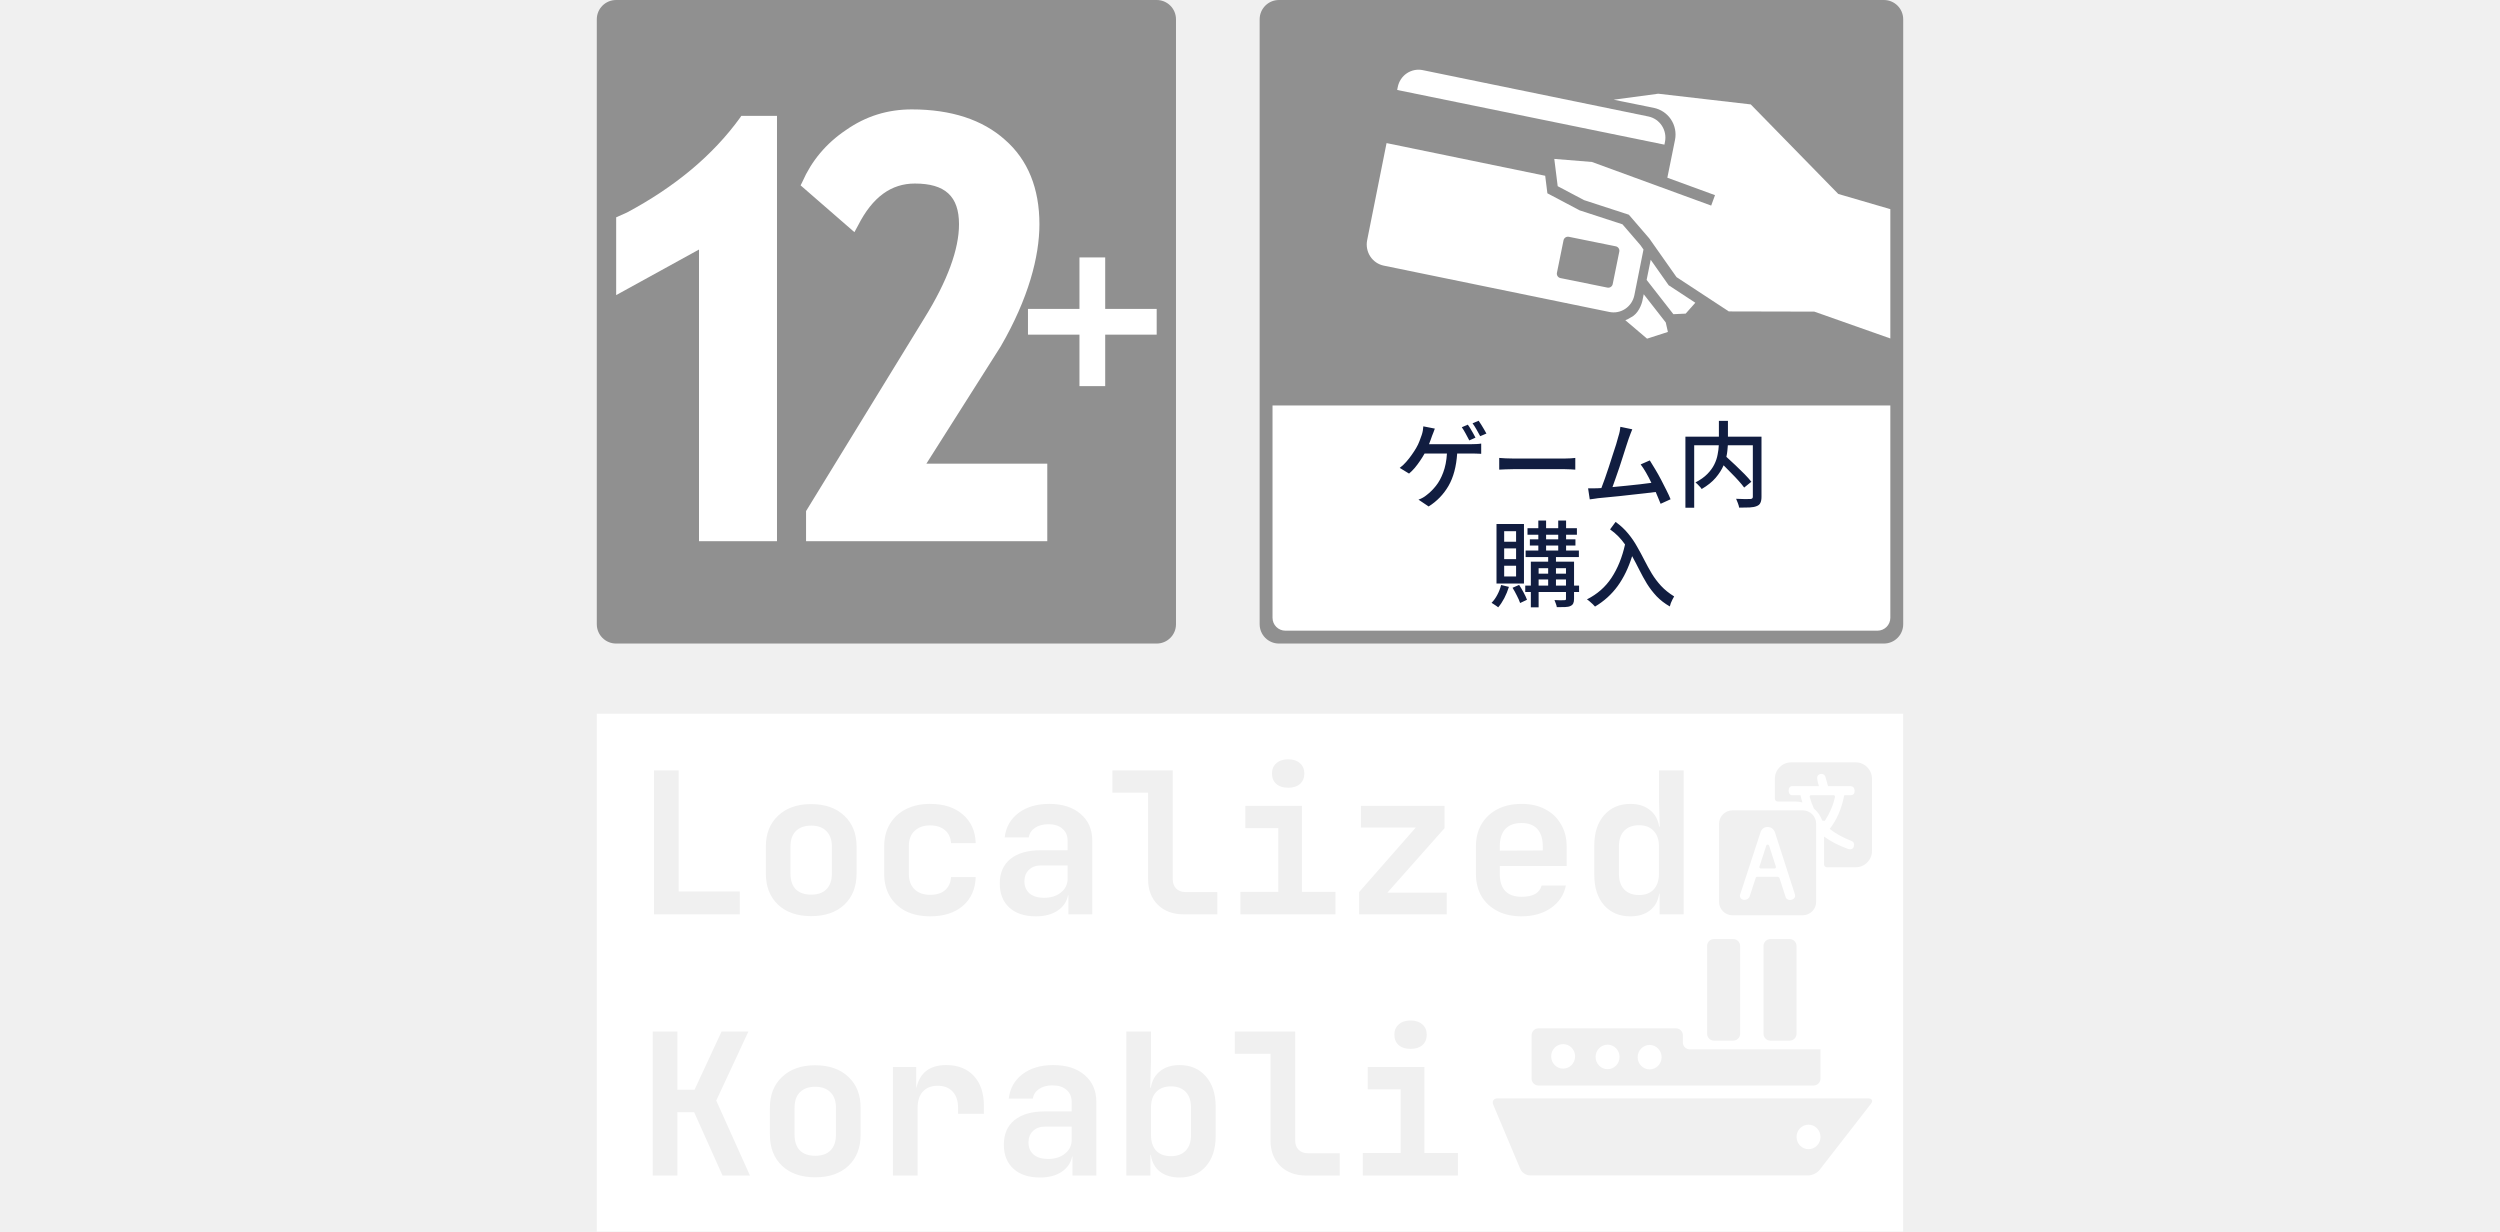
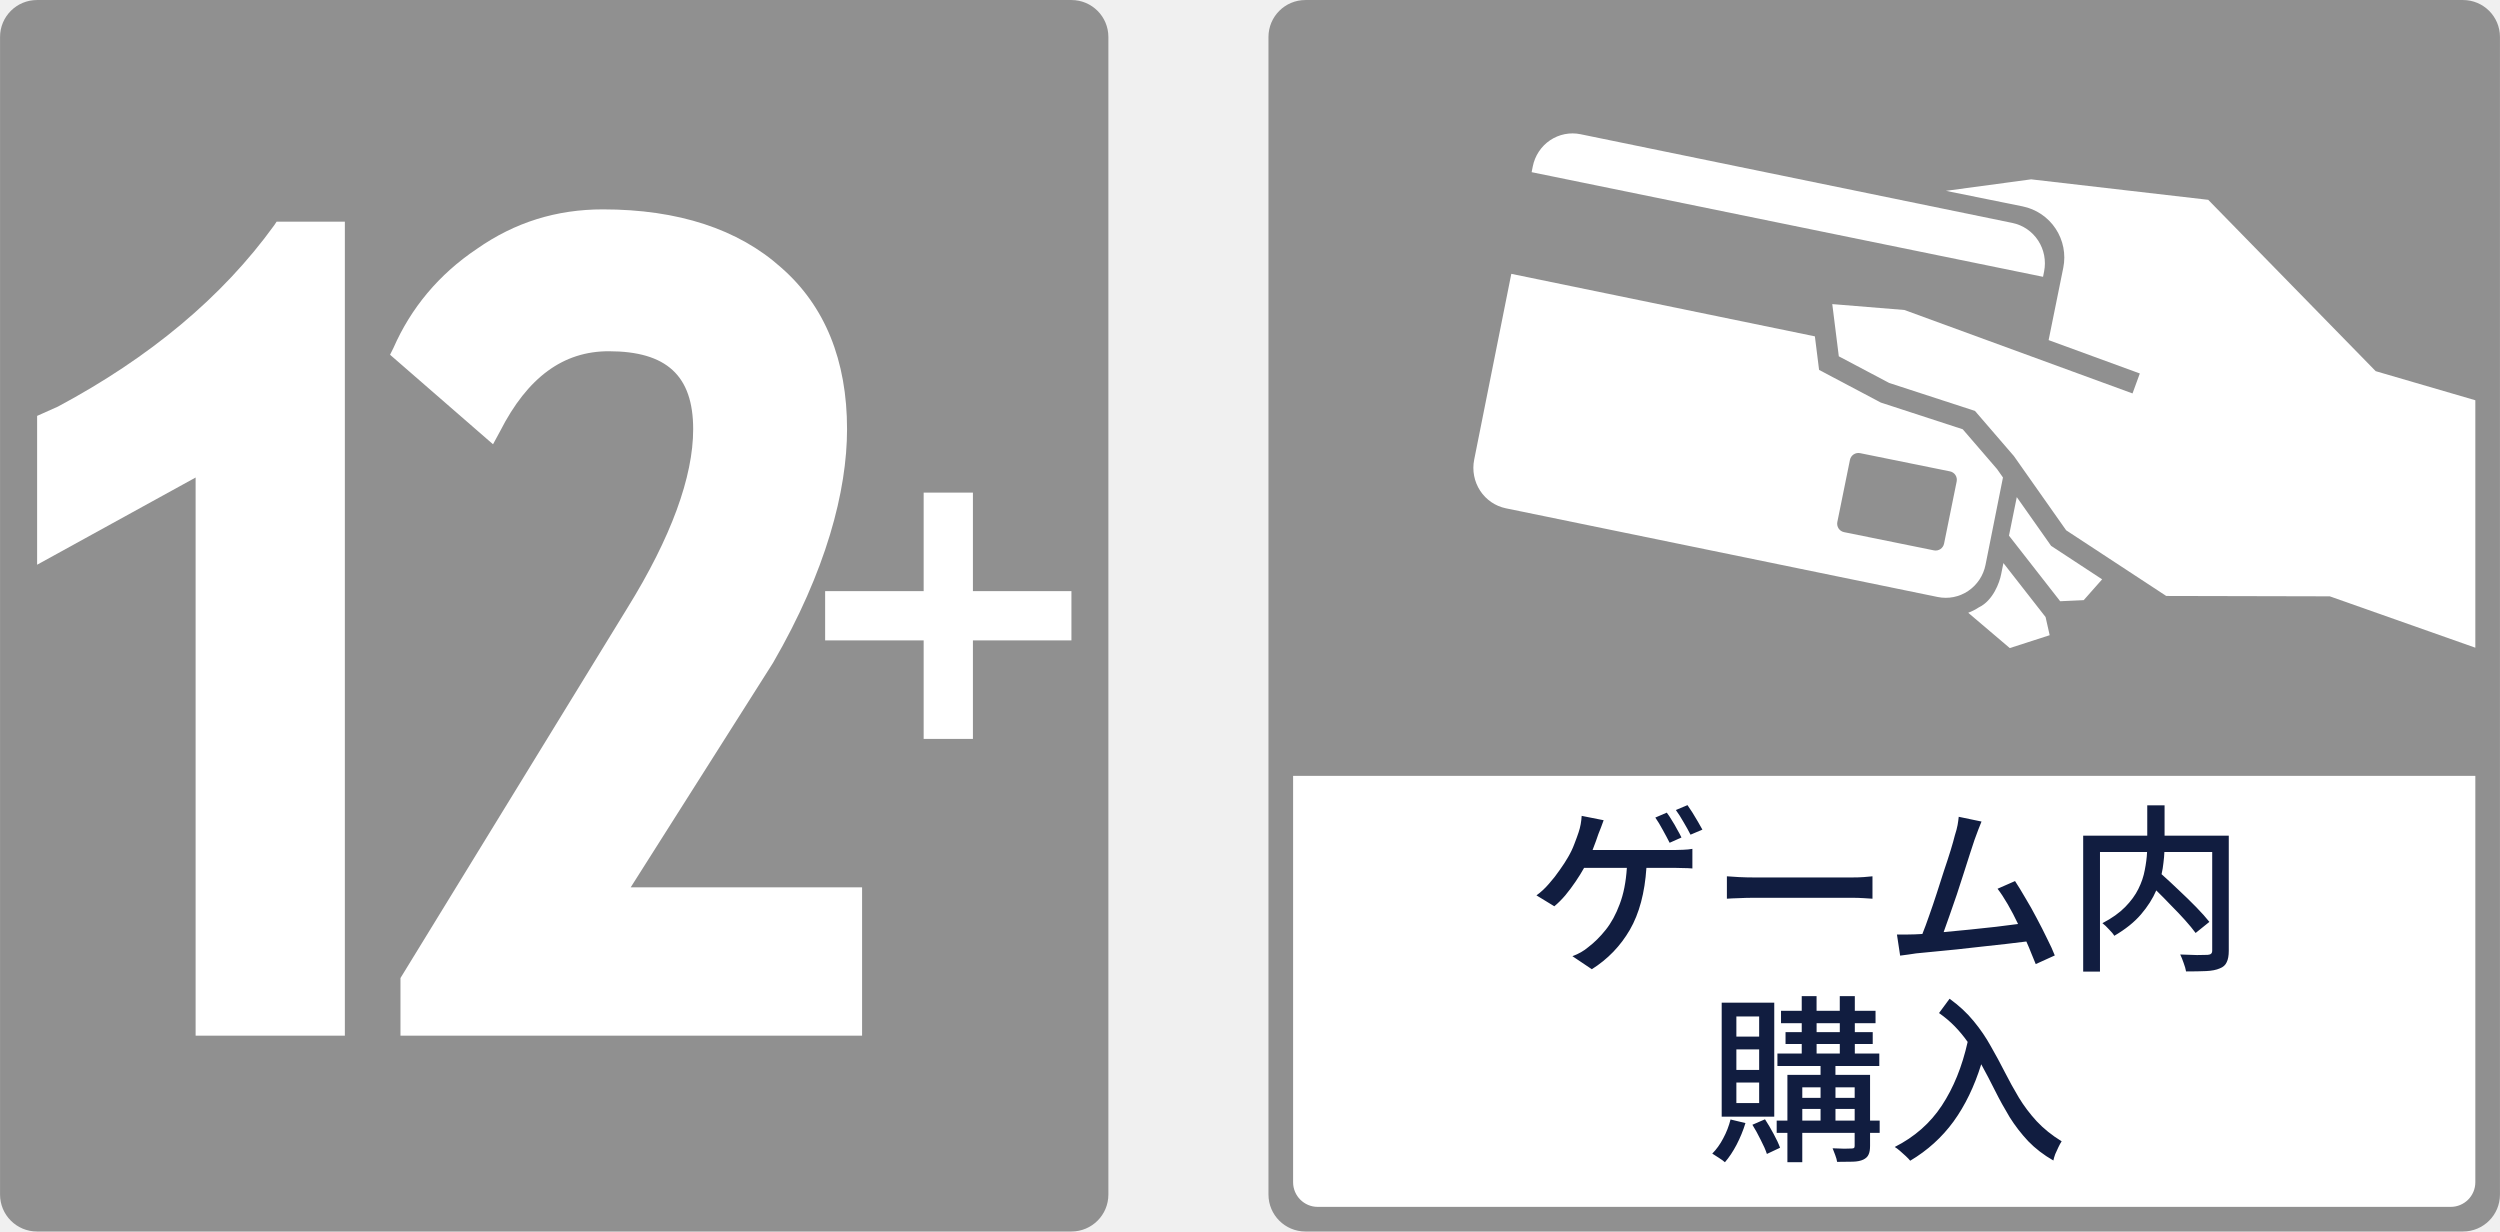
<svg xmlns="http://www.w3.org/2000/svg" width="203" height="100" viewBox="0 0 203 100" fill="none" version="1.1" id="svg40">
  <defs id="defs38">
    <clipPath id="clip0_710_1225">
      <rect width="90" height="100" fill="white" id="rect32" />
    </clipPath>
    <clipPath id="clip1_710_1225">
      <rect width="100" height="100" fill="white" transform="translate(103)" id="rect35" />
    </clipPath>
  </defs>
-   <g id="g684" transform="translate(48.45981)">
-     <g clip-path="url(#clip0_710_1225)" id="g10" transform="scale(0.5225635)">
+   <g id="g684" transform="translate(0.7448017,0.001759)">
+     <g clip-path="url(#clip0_710_1225)" id="g10" transform="matrix(0.9999648,0,0,0.9999648,-0.7412309,0)">
      <rect width="90" height="100" rx="3" fill="#000000" fill-opacity="0.4" id="rect2" x="0" y="0" />
      <path d="m 63.424,21.721 c 3.57,3.116 5.355,7.554 5.355,13.126 0,5.005 -1.691,11.52 -6.013,18.98 L 51.211,72.052 H 70 V 84.1 H 32.516 V 79.417 L 50.929,49.389 c 3.57,-5.76 5.355,-10.67 5.355,-14.542 0,-4.344 -2.161,-6.327 -6.858,-6.327 -3.664,0 -6.576,2.077 -8.831,6.516 l -0.564,1.039 -8.361,-7.271 0.282,-0.567 C 33.361,25.026 35.616,22.288 38.716,20.211 41.816,18.039 45.198,17 48.956,17 c 6.106,0 10.992,1.605 14.468,4.721 z" fill="#ffffff" id="path4" />
      <path d="M 4.702,33.014 C 12.123,29.048 18.042,24.138 22.269,18.283 L 22.457,18 h 5.543 V 84.1 H 15.881 V 38.774 L 3.01,45.856 V 33.77 Z" fill="#ffffff" id="path6" />
      <path d="m 79,40 h -4 v 8 h -8 v 4 h 8 v 8 h 4 v -8 h 8 v -4 h -8 z" fill="#ffffff" id="path8" />
    </g>
-     <g clip-path="url(#clip1_710_1225)" id="g30" transform="scale(0.5225635)">
+     <g clip-path="url(#clip1_710_1225)" id="g30" transform="matrix(0.9999648,0,0,0.9999648,-0.7412309,0)">
      <rect x="103" width="100" height="100" rx="3" fill="#000000" fill-opacity="0.4" id="rect12" y="0" />
      <path fill-rule="evenodd" clip-rule="evenodd" d="m 105,63 h 96 v 33 c 0,1.105 -0.895,2 -2,2 h -92 c -1.105,0 -2,-0.895 -2,-2 z" fill="#ffffff" id="path14" />
      <path d="m 124.369,13.979 0.092,-0.462 c 0.085,-0.431 0.253,-0.841 0.494,-1.206 0.241,-0.365 0.551,-0.678 0.912,-0.922 0.361,-0.243 0.765,-0.412 1.19,-0.496 0.425,-0.084 0.862,-0.083 1.287,0.005 l 35.066,7.204 c 0.856,0.176 1.607,0.69 2.09,1.429 0.483,0.739 0.656,1.642 0.483,2.512 l -0.086,0.433 z" fill="#ffffff" id="path16" />
      <path fill-rule="evenodd" clip-rule="evenodd" d="m 122.719,22.235 -3.016,15.096 c -0.172,0.87 0.002,1.773 0.484,2.513 0.483,0.739 1.235,1.254 2.091,1.43 l 35.066,7.202 c 0.424,0.087 0.861,0.089 1.286,0.005 0.424,-0.084 0.828,-0.252 1.189,-0.495 0.361,-0.243 0.67,-0.555 0.912,-0.919 0.242,-0.364 0.41,-0.773 0.496,-1.204 l 1.416,-7.092 -0.476,-0.677 -2.791,-3.238 -6.649,-2.167 -5.016,-2.653 -0.341,-2.725 z m 26.474,20.153 1.025,-5.047 c 0.037,-0.181 0.144,-0.341 0.298,-0.443 0.154,-0.102 0.342,-0.139 0.524,-0.103 l 7.299,1.48 c 0.09,0.018 0.176,0.054 0.252,0.105 0.076,0.051 0.141,0.117 0.191,0.193 0.051,0.076 0.086,0.162 0.103,0.252 0.017,0.09 0.017,0.182 -0.002,0.272 l -1.023,5.047 c -0.037,0.181 -0.144,0.341 -0.298,0.443 -0.154,0.102 -0.342,0.139 -0.524,0.103 l -7.299,-1.48 c -0.182,-0.037 -0.341,-0.144 -0.443,-0.298 -0.102,-0.154 -0.139,-0.343 -0.103,-0.524 z" fill="#ffffff" id="path18" />
      <path d="m 163.765,40.365 -0.634,3.13 4.157,5.325 1.911,-0.088 1.496,-1.69 -4.142,-2.718 z" fill="#ffffff" id="path20" />
      <path d="m 201,32.5 -8.09,-2.362 -13.6,-13.914 -14.38,-1.663 -6.92,0.934 6.222,1.261 c 1.1,0.223 2.067,0.874 2.687,1.81 0.62,0.936 0.844,2.079 0.621,3.179 l -1.19,5.871 7.406,2.709 -0.593,1.621 -18.524,-6.776 -5.857,-0.478 0.531,4.24 4.09,2.163 6.966,2.27 3.161,3.667 4.245,6.028 8.125,5.332 13.281,0.03 11.819,4.171 z" fill="#ffffff" id="path22" />
      <path d="m 166.103,50.105 -3.424,-4.384 -0.184,0.909 c -0.125,0.669 -0.663,2.143 -1.811,2.688 -0.27,0.179 -0.56,0.327 -0.863,0.439 l 3.375,2.867 3.24,-1.045 z" fill="#ffffff" id="path24" />
-       <path id="path2" style="font-weight:500;font-size:16.884px;font-family:SrcWagon;-inkscape-font-specification:'SrcWagon Medium';text-align:center;text-anchor:middle;fill:#111d40;stroke-width:0.396" d="M 128.049 32.482 L 127.005 32.92 C 127.231 33.224 127.458 33.584 127.695 34.001 C 127.942 34.417 128.153 34.794 128.322 35.131 L 129.386 34.678 C 129.285 34.486 129.152 34.254 128.994 33.984 C 128.837 33.714 128.676 33.442 128.507 33.172 C 128.339 32.901 128.184 32.674 128.049 32.482 z M 169.265 32.499 L 169.265 35.218 L 163.521 35.218 L 163.521 47.407 L 165.027 47.407 L 165.027 36.687 L 169.248 36.687 C 169.226 37.205 169.155 37.742 169.042 38.304 C 168.941 38.867 168.75 39.433 168.469 39.996 C 168.198 40.548 167.806 41.084 167.288 41.613 C 166.771 42.143 166.09 42.627 165.246 43.066 C 165.426 43.201 165.622 43.387 165.836 43.623 C 166.061 43.848 166.221 44.039 166.311 44.196 C 167.312 43.611 168.111 42.972 168.708 42.274 C 169.304 41.576 169.758 40.86 170.074 40.128 C 170.524 40.567 170.967 41.02 171.406 41.481 C 171.857 41.932 172.274 42.37 172.656 42.798 C 173.039 43.225 173.354 43.607 173.601 43.945 L 174.835 42.95 C 174.531 42.568 174.139 42.125 173.655 41.63 C 173.171 41.135 172.651 40.629 172.099 40.112 C 171.559 39.594 171.043 39.115 170.548 38.676 C 170.627 38.327 170.683 37.986 170.717 37.648 C 170.762 37.311 170.788 36.991 170.8 36.687 L 175.087 36.687 L 175.087 45.517 C 175.087 45.652 175.055 45.745 174.988 45.801 C 174.931 45.858 174.829 45.893 174.682 45.905 C 174.525 45.916 174.205 45.921 173.721 45.921 C 173.248 45.91 172.748 45.894 172.219 45.872 C 172.32 46.074 172.419 46.322 172.52 46.614 C 172.633 46.918 172.709 47.176 172.743 47.39 C 173.452 47.39 174.051 47.38 174.546 47.357 C 175.053 47.334 175.46 47.253 175.763 47.118 C 176.067 47.005 176.274 46.82 176.386 46.561 C 176.51 46.313 176.572 45.972 176.572 45.533 L 176.572 35.218 L 170.816 35.218 L 170.816 32.499 L 169.265 32.499 z M 126.193 33.155 L 125.165 33.597 C 125.379 33.9 125.601 34.272 125.838 34.711 C 126.074 35.138 126.28 35.52 126.448 35.858 L 127.509 35.383 C 127.408 35.169 127.279 34.927 127.121 34.657 C 126.975 34.376 126.819 34.107 126.651 33.848 C 126.493 33.578 126.339 33.346 126.193 33.155 z M 118.563 33.444 C 118.552 33.68 118.522 33.928 118.477 34.187 C 118.432 34.434 118.37 34.676 118.291 34.913 C 118.19 35.217 118.061 35.572 117.903 35.977 C 117.757 36.371 117.571 36.758 117.346 37.141 C 117.155 37.478 116.908 37.86 116.604 38.288 C 116.311 38.716 115.986 39.133 115.626 39.538 C 115.277 39.943 114.906 40.288 114.512 40.57 L 116.113 41.547 C 116.439 41.277 116.768 40.952 117.095 40.57 C 117.421 40.176 117.725 39.769 118.006 39.352 C 118.299 38.925 118.557 38.507 118.782 38.102 L 122.615 38.102 C 122.537 39.363 122.321 40.45 121.972 41.362 C 121.634 42.274 121.217 43.037 120.721 43.656 C 120.226 44.275 119.705 44.795 119.154 45.211 C 118.76 45.549 118.286 45.818 117.734 46.02 L 119.475 47.188 C 120.905 46.287 122.039 45.108 122.884 43.656 C 123.728 42.193 124.223 40.342 124.369 38.102 L 126.902 38.102 C 127.082 38.102 127.325 38.107 127.629 38.119 C 127.932 38.119 128.221 38.133 128.491 38.156 L 128.491 36.398 C 128.254 36.443 127.977 36.469 127.662 36.481 C 127.358 36.492 127.105 36.501 126.902 36.501 L 119.541 36.501 C 119.643 36.242 119.74 35.986 119.83 35.738 C 119.92 35.49 119.998 35.268 120.065 35.065 C 120.133 34.885 120.211 34.685 120.301 34.471 C 120.391 34.246 120.468 34.034 120.536 33.832 L 118.563 33.444 z M 152.364 33.526 C 152.342 33.763 152.306 34.01 152.261 34.269 C 152.216 34.517 152.133 34.835 152.01 35.218 C 151.931 35.544 151.807 35.983 151.638 36.534 C 151.469 37.086 151.269 37.694 151.044 38.358 C 150.83 39.022 150.613 39.703 150.388 40.4 C 150.163 41.098 149.936 41.763 149.711 42.393 C 149.497 43.012 149.296 43.559 149.105 44.031 C 148.992 44.043 148.879 44.048 148.766 44.048 C 148.654 44.048 148.546 44.053 148.445 44.064 C 148.208 44.076 147.94 44.081 147.636 44.081 L 146.827 44.081 L 147.112 45.971 L 147.855 45.872 C 148.113 45.827 148.345 45.791 148.548 45.768 C 148.964 45.735 149.485 45.683 150.116 45.616 C 150.757 45.548 151.447 45.481 152.179 45.414 C 152.922 45.335 153.674 45.252 154.44 45.162 C 155.205 45.072 155.932 44.99 156.618 44.923 C 157.305 44.844 157.908 44.771 158.426 44.704 C 158.594 45.075 158.744 45.436 158.879 45.785 C 159.026 46.134 159.155 46.448 159.267 46.73 L 160.976 45.954 C 160.807 45.515 160.575 45.01 160.282 44.436 C 160.001 43.85 159.692 43.242 159.354 42.612 C 159.028 41.982 158.688 41.379 158.339 40.805 C 158.001 40.219 157.692 39.714 157.411 39.286 L 155.843 39.975 C 156.124 40.336 156.428 40.799 156.755 41.362 C 157.081 41.925 157.39 42.517 157.683 43.136 C 157.12 43.215 156.455 43.298 155.69 43.388 C 154.925 43.466 154.136 43.549 153.326 43.639 C 152.515 43.718 151.743 43.795 151.011 43.862 C 151.169 43.434 151.349 42.925 151.552 42.34 C 151.765 41.743 151.981 41.125 152.195 40.483 C 152.409 39.83 152.616 39.191 152.818 38.56 C 153.032 37.919 153.218 37.337 153.375 36.819 C 153.544 36.301 153.678 35.893 153.78 35.589 C 153.903 35.24 154.017 34.936 154.118 34.678 C 154.219 34.407 154.317 34.165 154.407 33.951 L 152.364 33.526 z M 131.581 38.861 L 131.581 40.871 C 131.863 40.848 132.219 40.833 132.658 40.821 C 133.108 40.799 133.556 40.788 133.995 40.788 L 142.825 40.788 C 143.174 40.788 143.515 40.799 143.852 40.821 C 144.201 40.844 144.463 40.86 144.632 40.871 L 144.632 38.861 C 144.429 38.873 144.167 38.898 143.852 38.932 C 143.548 38.954 143.208 38.965 142.825 38.965 L 133.995 38.965 C 133.567 38.965 133.12 38.954 132.658 38.932 C 132.208 38.898 131.851 38.873 131.581 38.861 z M 138.29 49.602 L 138.29 50.918 L 136.434 50.918 L 136.434 52.032 L 138.29 52.032 L 138.29 52.828 L 136.838 52.828 L 136.838 53.893 L 138.29 53.893 L 138.29 54.751 L 136.112 54.751 L 136.112 55.865 L 139.978 55.865 L 139.978 56.661 L 137.007 56.661 L 137.007 60.763 L 136.046 60.763 L 136.046 61.86 L 137.007 61.86 L 137.007 64.493 L 138.34 64.493 L 138.34 61.86 L 143.035 61.86 L 143.035 63.007 C 143.035 63.102 143.02 63.17 142.99 63.205 L 142.986 63.209 C 142.952 63.243 142.876 63.263 142.763 63.263 C 142.65 63.274 142.433 63.28 142.107 63.28 C 141.781 63.268 141.43 63.254 141.059 63.242 C 141.138 63.423 141.215 63.628 141.294 63.853 C 141.384 64.089 141.441 64.291 141.463 64.46 C 142.026 64.46 142.5 64.454 142.883 64.443 C 143.265 64.432 143.575 64.37 143.811 64.257 C 144.047 64.145 144.207 63.991 144.286 63.799 C 144.376 63.619 144.418 63.361 144.418 63.024 L 144.418 61.86 L 145.28 61.86 L 145.28 60.763 L 144.418 60.763 L 144.418 56.661 L 141.315 56.661 L 141.315 55.865 L 145.247 55.865 L 145.247 54.751 L 143.052 54.751 L 143.052 53.893 L 144.657 53.893 L 144.657 52.828 L 143.052 52.828 L 143.052 52.032 L 144.909 52.032 L 144.909 50.918 L 143.052 50.918 L 143.052 49.602 L 141.703 49.602 L 141.703 50.918 L 139.623 50.918 L 139.623 49.602 L 138.29 49.602 z M 151.543 49.837 L 150.598 51.12 C 151.127 51.491 151.601 51.893 152.018 52.321 C 152.434 52.748 152.816 53.212 153.165 53.707 C 152.67 55.924 151.897 57.826 150.85 59.413 C 149.815 60.989 148.408 62.226 146.629 63.127 C 146.764 63.206 146.924 63.324 147.104 63.482 C 147.284 63.639 147.459 63.795 147.628 63.952 C 147.796 64.11 147.925 64.248 148.015 64.361 C 149.569 63.438 150.863 62.263 151.898 60.845 C 152.934 59.416 153.763 57.705 154.382 55.712 C 154.81 56.489 155.223 57.283 155.628 58.093 C 156.033 58.903 156.47 59.692 156.932 60.457 C 157.405 61.211 157.956 61.928 158.587 62.603 C 159.228 63.267 159.981 63.845 160.848 64.34 C 160.881 64.171 160.938 63.98 161.017 63.766 C 161.107 63.564 161.2 63.357 161.301 63.143 C 161.403 62.93 161.5 62.754 161.59 62.619 C 160.712 62.079 159.965 61.476 159.346 60.812 C 158.738 60.148 158.207 59.447 157.757 58.704 C 157.307 57.95 156.884 57.182 156.49 56.406 C 156.097 55.629 155.679 54.86 155.24 54.095 C 154.813 53.318 154.302 52.567 153.705 51.846 C 153.12 51.126 152.399 50.456 151.543 49.837 z M 131.115 50.192 L 131.115 60.408 L 135.827 60.408 L 135.827 50.192 L 131.115 50.192 z M 132.431 51.425 L 134.474 51.425 L 134.474 53.233 L 132.431 53.233 L 132.431 51.425 z M 139.623 52.032 L 141.703 52.032 L 141.703 52.828 L 139.623 52.828 L 139.623 52.032 z M 139.623 53.893 L 141.703 53.893 L 141.703 54.751 L 139.623 54.751 L 139.623 53.893 z M 132.431 54.38 L 134.474 54.38 L 134.474 56.22 L 132.431 56.22 L 132.431 54.38 z M 132.431 57.35 L 134.474 57.35 L 134.474 59.191 L 132.431 59.191 L 132.431 57.35 z M 138.34 57.775 L 139.978 57.775 L 139.978 58.72 L 138.34 58.72 L 138.34 57.775 z M 141.315 57.775 L 143.035 57.775 L 143.035 58.72 L 141.315 58.72 L 141.315 57.775 z M 138.34 59.715 L 139.978 59.715 L 139.978 60.763 L 138.34 60.763 L 138.34 59.715 z M 141.315 59.715 L 143.035 59.715 L 143.035 60.763 L 141.315 60.763 L 141.315 59.715 z M 134.998 60.643 L 133.867 61.134 C 134.115 61.528 134.362 61.977 134.61 62.483 C 134.869 62.978 135.054 63.401 135.167 63.75 L 136.347 63.193 C 136.223 62.844 136.032 62.432 135.773 61.959 C 135.515 61.475 135.257 61.037 134.998 60.643 z M 131.907 60.659 C 131.761 61.245 131.544 61.811 131.251 62.351 C 130.97 62.891 130.641 63.345 130.269 63.717 C 130.416 63.807 130.61 63.931 130.847 64.088 C 131.094 64.246 131.28 64.38 131.404 64.493 C 131.775 64.065 132.121 63.544 132.448 62.925 C 132.774 62.294 133.042 61.645 133.244 60.981 L 131.907 60.659 z " transform="matrix(0.9058427,0,0,0.9058427,21.03315,35.95383)" />
+       <path id="path2" style="font-weight:500;font-size:16.884px;font-family:SrcWagon;-inkscape-font-specification:'SrcWagon Medium';text-align:center;text-anchor:middle;fill:#111d40;stroke-width:0.396" d="m 128.049,32.482 -1.044,0.437 c 0.225,0.304 0.453,0.665 0.689,1.081 0.248,0.416 0.458,0.793 0.627,1.131 l 1.065,-0.454 c -0.101,-0.191 -0.234,-0.423 -0.392,-0.693 -0.158,-0.27 -0.318,-0.543 -0.487,-0.813 -0.169,-0.27 -0.323,-0.498 -0.458,-0.689 z m 41.215,0.017 v 2.719 h -5.744 v 12.188 h 1.506 v -10.72 h 4.221 c -0.022,0.518 -0.094,1.055 -0.206,1.617 -0.101,0.563 -0.292,1.129 -0.574,1.692 -0.27,0.552 -0.662,1.088 -1.18,1.617 -0.518,0.529 -1.198,1.013 -2.042,1.452 0.18,0.135 0.376,0.321 0.59,0.557 0.225,0.225 0.384,0.416 0.474,0.574 1.002,-0.585 1.801,-1.225 2.397,-1.923 0.597,-0.698 1.051,-1.414 1.366,-2.146 0.45,0.439 0.894,0.892 1.333,1.353 0.45,0.45 0.868,0.889 1.25,1.316 0.383,0.428 0.697,0.809 0.945,1.147 l 1.234,-0.994 c -0.304,-0.383 -0.696,-0.825 -1.18,-1.32 -0.484,-0.495 -1.004,-1.001 -1.556,-1.518 -0.54,-0.518 -1.056,-0.997 -1.551,-1.436 0.079,-0.349 0.135,-0.69 0.169,-1.027 0.045,-0.338 0.071,-0.657 0.083,-0.961 h 4.287 v 8.83 c 0,0.135 -0.032,0.228 -0.099,0.285 -0.056,0.056 -0.159,0.092 -0.305,0.103 -0.158,0.011 -0.477,0.017 -0.961,0.017 -0.473,-0.011 -0.973,-0.027 -1.502,-0.05 0.101,0.203 0.2,0.45 0.301,0.743 0.113,0.304 0.189,0.562 0.223,0.776 0.709,0 1.308,-0.011 1.803,-0.033 0.507,-0.023 0.913,-0.104 1.217,-0.239 0.304,-0.113 0.51,-0.298 0.623,-0.557 0.124,-0.248 0.186,-0.588 0.186,-1.027 V 35.218 h -5.756 v -2.719 z m -43.072,0.656 -1.027,0.441 c 0.214,0.304 0.436,0.675 0.673,1.114 0.236,0.428 0.442,0.809 0.611,1.147 l 1.06,-0.474 c -0.101,-0.214 -0.23,-0.456 -0.388,-0.726 -0.146,-0.281 -0.302,-0.55 -0.47,-0.809 -0.158,-0.27 -0.312,-0.502 -0.458,-0.693 z m -7.629,0.289 c -0.011,0.236 -0.042,0.484 -0.087,0.743 -0.045,0.248 -0.107,0.49 -0.186,0.726 -0.101,0.304 -0.23,0.659 -0.388,1.065 -0.146,0.394 -0.332,0.781 -0.557,1.164 -0.191,0.338 -0.439,0.719 -0.743,1.147 -0.293,0.428 -0.618,0.845 -0.978,1.25 -0.349,0.405 -0.72,0.75 -1.114,1.032 l 1.601,0.978 c 0.326,-0.27 0.656,-0.595 0.982,-0.978 0.326,-0.394 0.63,-0.801 0.912,-1.217 0.293,-0.428 0.551,-0.845 0.776,-1.25 h 3.833 c -0.079,1.261 -0.295,2.348 -0.644,3.26 -0.338,0.912 -0.755,1.675 -1.25,2.294 -0.495,0.619 -1.016,1.139 -1.568,1.556 -0.394,0.338 -0.868,0.606 -1.419,0.809 l 1.741,1.168 c 1.429,-0.9 2.564,-2.08 3.408,-3.532 0.844,-1.463 1.339,-3.314 1.485,-5.554 h 2.533 c 0.18,0 0.422,0.005 0.726,0.017 0.304,0 0.592,0.015 0.862,0.037 v -1.758 c -0.236,0.045 -0.514,0.071 -0.829,0.083 -0.304,0.011 -0.557,0.021 -0.759,0.021 h -7.361 c 0.101,-0.259 0.199,-0.516 0.289,-0.763 0.09,-0.248 0.168,-0.47 0.235,-0.673 0.068,-0.18 0.145,-0.38 0.235,-0.594 0.09,-0.225 0.168,-0.437 0.235,-0.64 z m 33.801,0.083 c -0.022,0.236 -0.058,0.484 -0.103,0.743 -0.045,0.248 -0.128,0.566 -0.252,0.949 -0.079,0.326 -0.203,0.765 -0.371,1.316 -0.169,0.552 -0.369,1.16 -0.594,1.824 -0.214,0.664 -0.431,1.345 -0.656,2.042 -0.225,0.698 -0.452,1.363 -0.677,1.993 -0.214,0.619 -0.415,1.165 -0.607,1.638 -0.113,0.011 -0.226,0.017 -0.338,0.017 -0.113,0 -0.221,0.005 -0.322,0.017 -0.236,0.011 -0.505,0.017 -0.809,0.017 h -0.809 l 0.285,1.89 0.743,-0.099 c 0.259,-0.045 0.491,-0.081 0.693,-0.103 0.416,-0.034 0.938,-0.085 1.568,-0.153 0.642,-0.068 1.331,-0.135 2.063,-0.202 0.743,-0.079 1.496,-0.162 2.261,-0.252 0.765,-0.09 1.492,-0.172 2.179,-0.239 0.687,-0.079 1.289,-0.151 1.807,-0.219 0.169,0.371 0.319,0.732 0.454,1.081 0.146,0.349 0.275,0.663 0.388,0.945 l 1.708,-0.776 c -0.169,-0.439 -0.401,-0.944 -0.693,-1.518 -0.281,-0.585 -0.591,-1.193 -0.928,-1.824 -0.326,-0.63 -0.666,-1.233 -1.015,-1.807 -0.338,-0.585 -0.647,-1.091 -0.928,-1.518 l -1.568,0.689 c 0.281,0.36 0.585,0.824 0.912,1.386 0.326,0.563 0.636,1.155 0.928,1.774 -0.563,0.079 -1.228,0.162 -1.993,0.252 -0.765,0.079 -1.554,0.162 -2.364,0.252 -0.81,0.079 -1.583,0.155 -2.315,0.223 0.158,-0.428 0.338,-0.937 0.541,-1.523 0.214,-0.597 0.43,-1.215 0.644,-1.857 0.214,-0.653 0.42,-1.292 0.623,-1.923 0.214,-0.642 0.399,-1.223 0.557,-1.741 0.169,-0.518 0.303,-0.926 0.404,-1.23 0.124,-0.349 0.237,-0.653 0.338,-0.912 0.101,-0.27 0.199,-0.512 0.289,-0.726 z m -20.783,5.335 v 2.009 c 0.281,-0.023 0.638,-0.038 1.077,-0.05 0.45,-0.023 0.898,-0.033 1.337,-0.033 h 8.83 c 0.349,0 0.69,0.01 1.027,0.033 0.349,0.023 0.611,0.038 0.78,0.05 v -2.009 c -0.203,0.011 -0.465,0.036 -0.78,0.07 -0.304,0.023 -0.645,0.033 -1.027,0.033 h -8.83 c -0.428,0 -0.875,-0.01 -1.337,-0.033 -0.45,-0.034 -0.807,-0.059 -1.077,-0.07 z m 6.709,10.74 v 1.316 h -1.857 v 1.114 h 1.857 v 0.796 h -1.452 v 1.065 h 1.452 v 0.858 h -2.179 v 1.114 h 3.866 v 0.796 h -2.971 v 4.101 h -0.961 v 1.098 h 0.961 v 2.632 h 1.333 v -2.632 h 4.695 v 1.147 c 0,0.095 -0.016,0.162 -0.045,0.198 l -0.004,0.004 c -0.034,0.034 -0.11,0.054 -0.223,0.054 -0.113,0.011 -0.33,0.017 -0.656,0.017 -0.326,-0.011 -0.677,-0.026 -1.048,-0.037 0.079,0.18 0.156,0.386 0.235,0.611 0.09,0.236 0.147,0.438 0.169,0.607 0.563,0 1.037,-0.005 1.419,-0.017 0.383,-0.011 0.692,-0.073 0.928,-0.186 0.236,-0.113 0.396,-0.267 0.474,-0.458 0.09,-0.18 0.132,-0.438 0.132,-0.776 v -1.164 h 0.862 V 60.763 h -0.862 v -4.101 h -3.103 v -0.796 h 3.932 v -1.114 h -2.195 v -0.858 h 1.605 v -1.065 h -1.605 v -0.796 h 1.857 v -1.114 h -1.857 v -1.316 h -1.349 v 1.316 h -2.08 v -1.316 z m 13.253,0.235 -0.945,1.283 c 0.529,0.371 1.003,0.773 1.419,1.201 0.416,0.428 0.798,0.891 1.147,1.386 -0.495,2.217 -1.268,4.119 -2.315,5.706 -1.036,1.576 -2.443,2.813 -4.221,3.713 0.135,0.079 0.294,0.197 0.474,0.355 0.18,0.158 0.355,0.313 0.524,0.47 0.169,0.158 0.298,0.296 0.388,0.408 1.553,-0.923 2.847,-2.097 3.883,-3.515 1.036,-1.429 1.865,-3.141 2.484,-5.133 0.428,0.777 0.841,1.57 1.246,2.381 0.405,0.81 0.842,1.599 1.304,2.364 0.473,0.754 1.024,1.47 1.655,2.146 0.642,0.664 1.394,1.242 2.261,1.737 0.034,-0.169 0.09,-0.36 0.169,-0.574 0.09,-0.203 0.183,-0.409 0.285,-0.623 0.101,-0.214 0.199,-0.389 0.289,-0.524 -0.878,-0.54 -1.626,-1.143 -2.245,-1.807 -0.608,-0.664 -1.138,-1.366 -1.589,-2.108 -0.45,-0.754 -0.873,-1.522 -1.267,-2.298 -0.394,-0.777 -0.811,-1.545 -1.25,-2.311 -0.428,-0.777 -0.938,-1.528 -1.535,-2.249 -0.585,-0.72 -1.307,-1.39 -2.162,-2.009 z m -20.428,0.355 V 60.408 h 4.712 V 50.192 Z m 1.316,1.234 h 2.042 v 1.807 h -2.042 z m 7.192,0.607 h 2.08 v 0.796 h -2.08 z m 0,1.861 h 2.08 v 0.858 h -2.08 z m -7.192,0.487 h 2.042 v 1.84 h -2.042 z m 0,2.971 h 2.042 v 1.84 h -2.042 z m 5.909,0.425 h 1.638 v 0.945 h -1.638 z m 2.975,0 h 1.721 v 0.945 h -1.721 z m -2.975,1.939 h 1.638 v 1.048 h -1.638 z m 2.975,0 h 1.721 v 1.048 h -1.721 z m -6.317,0.928 -1.131,0.491 c 0.248,0.394 0.495,0.843 0.743,1.349 0.259,0.495 0.444,0.918 0.557,1.267 l 1.18,-0.557 c -0.124,-0.349 -0.315,-0.761 -0.574,-1.234 -0.259,-0.484 -0.517,-0.922 -0.776,-1.316 z m -3.09,0.017 c -0.146,0.585 -0.363,1.151 -0.656,1.692 -0.281,0.54 -0.611,0.994 -0.982,1.366 0.146,0.09 0.341,0.214 0.578,0.371 0.248,0.158 0.433,0.292 0.557,0.404 0.371,-0.428 0.717,-0.949 1.044,-1.568 0.326,-0.63 0.594,-1.279 0.796,-1.943 z" transform="matrix(0.9058427,0,0,0.9058427,21.03315,35.95383)" />
    </g>
-     <path id="path1368" style="font-weight:bold;font-size:4.939px;font-family:'JetBrains Mono';-inkscape-font-specification:'JetBrains Mono Bold';text-align:center;text-anchor:middle;fill:#ffffff;stroke-width:0.858" d="M 0,57.956 V 100 H 106.075 V 57.956 Z m 56.138,3.7 c 0.406,0 0.727,0.108 0.962,0.322 0.235,0.203 0.352,0.479 0.352,0.831 0,0.352 -0.117,0.636 -0.352,0.85 -0.235,0.203 -0.556,0.305 -0.962,0.305 -0.406,0 -0.725,-0.102 -0.96,-0.305 C 54.943,63.446 54.825,63.162 54.825,62.809 c 0,-0.352 0.117,-0.628 0.352,-0.831 0.235,-0.214 0.555,-0.322 0.96,-0.322 z m 40.847,0.246 h 5.234 c 0.729,0 1.325,0.596 1.327,1.326 v 5.871 c 0,0.729 -0.595,1.324 -1.324,1.324 h -2.334 c -0.13,0 -0.236,-0.104 -0.236,-0.236 v -2.257 c 0.581,0.416 1.234,0.752 1.959,1.006 0.229,0.07 0.383,0.007 0.459,-0.184 0.06,-0.247 -0.008,-0.404 -0.208,-0.474 -0.707,-0.28 -1.29,-0.603 -1.75,-0.972 0.569,-0.719 0.961,-1.619 1.175,-2.707 0,-0.019 0.03,-0.027 0.092,-0.027 h 0.459 c 0.198,-0.018 0.3,-0.14 0.3,-0.369 -0.014,-0.229 -0.122,-0.35 -0.322,-0.369 h -1.842 c -0.017,-0.07 -0.047,-0.183 -0.092,-0.342 -0.062,-0.21 -0.108,-0.369 -0.139,-0.474 -0.091,-0.159 -0.236,-0.213 -0.436,-0.159 -0.169,0.07 -0.239,0.202 -0.208,0.394 0.014,0.159 0.061,0.353 0.137,0.58 H 97.028 c -0.155,0.018 -0.239,0.142 -0.253,0.369 0.015,0.229 0.099,0.352 0.253,0.369 h 0.712 c 0.045,0.202 0.098,0.397 0.156,0.588 -0.187,-0.05 -0.382,-0.074 -0.582,-0.074 h -1.418 c -0.13,0 -0.236,-0.104 -0.236,-0.236 v -1.621 c 0,-0.729 0.595,-1.324 1.324,-1.324 z M 4.645,62.555 h 2.001 v 9.834 h 4.966 v 1.857 H 4.645 Z m 37.222,0 h 4.9 v 8.84 c 0,0.31 0.092,0.56 0.273,0.752 0.192,0.192 0.449,0.288 0.769,0.288 h 2.577 v 1.81 h -2.722 c -0.876,0 -1.581,-0.261 -2.115,-0.784 -0.523,-0.523 -0.784,-1.212 -0.784,-2.066 v -7.03 h -2.899 z m 44.382,0 h 2.003 v 11.691 h -1.954 v -1.681 h -0.032 c -0.085,0.587 -0.336,1.04 -0.752,1.361 -0.406,0.32 -0.936,0.481 -1.587,0.481 -0.886,0 -1.596,-0.299 -2.13,-0.897 -0.534,-0.609 -0.801,-1.431 -0.801,-2.467 v -2.386 c 0,-1.036 0.267,-1.858 0.801,-2.467 0.534,-0.609 1.244,-0.913 2.13,-0.913 0.651,0 1.181,0.167 1.587,0.498 0.406,0.32 0.656,0.767 0.752,1.344 h 0.047 l -0.064,-2.098 z m 12.353,2.014 h 1.828 c 0.072,0 0.127,0.068 0.111,0.142 -0.148,0.68 -0.423,1.328 -0.825,1.944 -0.134,-0.017 -0.076,-0.01 -0.21,-0.027 -0.136,-0.375 -0.367,-0.706 -0.662,-0.964 -0.012,-0.012 -0.022,-0.026 -0.029,-0.04 -0.134,-0.293 -0.242,-0.596 -0.327,-0.912 -0.018,-0.072 0.036,-0.144 0.112,-0.144 z M 27.068,65.276 c 1.11,0 1.996,0.288 2.658,0.865 0.662,0.566 1.01,1.34 1.042,2.323 h -2.003 c -0.032,-0.459 -0.197,-0.812 -0.496,-1.057 -0.299,-0.256 -0.7,-0.384 -1.202,-0.384 -0.534,0 -0.956,0.15 -1.265,0.449 -0.31,0.288 -0.464,0.704 -0.464,1.249 v 2.227 c 0,0.545 0.155,0.966 0.464,1.265 0.31,0.299 0.731,0.447 1.265,0.447 0.513,0 0.913,-0.123 1.202,-0.369 0.299,-0.256 0.464,-0.613 0.496,-1.073 h 2.003 c -0.032,0.982 -0.38,1.761 -1.042,2.338 -0.662,0.566 -1.547,0.85 -2.658,0.85 -0.747,0 -1.405,-0.138 -1.971,-0.416 -0.555,-0.288 -0.987,-0.689 -1.297,-1.202 -0.31,-0.523 -0.464,-1.137 -0.464,-1.842 v -2.21 c 0,-0.705 0.155,-1.314 0.464,-1.827 0.31,-0.523 0.742,-0.924 1.297,-1.202 0.566,-0.288 1.223,-0.432 1.971,-0.432 z m 9.673,0 c 1.068,0 1.917,0.273 2.547,0.818 0.63,0.534 0.945,1.26 0.945,2.179 v 5.973 h -1.937 v -1.537 h -0.034 c -0.107,0.523 -0.395,0.939 -0.865,1.249 -0.459,0.299 -1.04,0.449 -1.745,0.449 -0.908,0 -1.624,-0.234 -2.147,-0.704 -0.523,-0.48 -0.784,-1.132 -0.784,-1.954 0,-0.865 0.288,-1.533 0.865,-2.003 0.587,-0.47 1.404,-0.706 2.45,-0.706 h 2.194 v -0.752 c 0,-0.427 -0.138,-0.757 -0.416,-0.992 -0.278,-0.246 -0.657,-0.369 -1.138,-0.369 -0.438,0 -0.801,0.096 -1.089,0.288 -0.288,0.192 -0.459,0.453 -0.513,0.784 H 33.121 c 0.096,-0.833 0.471,-1.495 1.123,-1.986 0.651,-0.491 1.483,-0.737 2.497,-0.737 z m 38.345,0 c 0.737,0 1.378,0.144 1.922,0.432 0.555,0.288 0.981,0.695 1.28,1.218 0.31,0.513 0.464,1.116 0.464,1.81 v 1.585 h -5.43 v 0.625 c 0,1.249 0.593,1.874 1.778,1.874 0.918,0 1.459,-0.305 1.619,-0.913 h 1.969 c -0.149,0.758 -0.555,1.368 -1.217,1.827 -0.651,0.448 -1.447,0.672 -2.386,0.672 -0.747,0 -1.399,-0.144 -1.954,-0.432 -0.555,-0.288 -0.987,-0.689 -1.297,-1.202 -0.299,-0.523 -0.449,-1.131 -0.449,-1.825 v -2.21 c 0,-0.694 0.15,-1.297 0.449,-1.81 0.31,-0.523 0.742,-0.93 1.297,-1.218 0.555,-0.288 1.207,-0.432 1.954,-0.432 z m -57.782,0.017 c 0.035,-6.17e-4 0.07,0 0.106,0 1.132,0 2.028,0.315 2.69,0.945 0.662,0.619 0.994,1.452 0.994,2.499 v 2.194 c 0,1.057 -0.332,1.901 -0.994,2.531 -0.662,0.619 -1.558,0.928 -2.69,0.928 -1.132,0 -2.029,-0.309 -2.691,-0.928 -0.662,-0.63 -0.992,-1.473 -0.992,-2.531 v -2.179 c 0,-1.057 0.33,-1.894 0.992,-2.514 0.641,-0.61 1.504,-0.926 2.586,-0.945 z m 35.357,0.144 h 4.597 v 6.983 h 2.723 v 1.825 h -7.719 v -1.825 h 3.075 v -5.173 h -2.676 z m 9.386,0 h 6.791 v 1.81 l -4.644,5.237 h 4.821 v 1.761 h -7.112 v -1.81 l 4.597,-5.237 h -4.453 z m 30.169,0.364 h 5.708 c 0.599,0 1.088,0.488 1.088,1.088 v 6.343 c 0,0.597 -0.49,1.088 -1.088,1.088 h -5.708 c -0.597,0 -1.088,-0.49 -1.088,-1.088 v -6.343 c 0,-0.597 0.49,-1.088 1.088,-1.088 z m -17.131,1.029 c -0.587,0 -1.03,0.167 -1.329,0.498 -0.288,0.331 -0.434,0.801 -0.434,1.409 v 0.335 l 3.492,-0.015 v -0.337 c 0,-0.609 -0.144,-1.072 -0.432,-1.393 -0.288,-0.331 -0.721,-0.498 -1.297,-0.498 z m 9.546,0.178 c -0.513,0 -0.913,0.148 -1.202,0.447 -0.288,0.299 -0.432,0.727 -0.432,1.282 v 2.21 c 0,0.555 0.144,0.981 0.432,1.28 0.288,0.299 0.689,0.449 1.202,0.449 0.513,0 0.907,-0.15 1.185,-0.449 0.288,-0.31 0.432,-0.736 0.432,-1.28 v -2.21 c 0,-0.545 -0.144,-0.966 -0.432,-1.265 -0.278,-0.31 -0.672,-0.464 -1.185,-0.464 z m -67.222,0.032 c -0.534,0 -0.951,0.148 -1.25,0.447 -0.288,0.288 -0.432,0.71 -0.432,1.265 v 2.179 c 0,0.555 0.144,0.983 0.432,1.282 0.299,0.288 0.716,0.432 1.25,0.432 0.534,0 0.945,-0.144 1.233,-0.432 0.299,-0.299 0.447,-0.727 0.447,-1.282 v -2.179 c 0,-0.555 -0.148,-0.977 -0.447,-1.265 -0.288,-0.299 -0.7,-0.447 -1.233,-0.447 z m 77.667,0.109 c -0.27,0 -0.466,0.135 -0.571,0.401 l -1.636,5.002 c -0.078,0.161 -0.047,0.275 -0.01,0.339 0.033,0.062 0.106,0.144 0.246,0.171 0.095,0.023 0.191,0.007 0.29,-0.04 0.097,-0.047 0.166,-0.118 0.209,-0.211 l 0.499,-1.523 c 0.018,-0.056 0.069,-0.092 0.129,-0.092 h 1.634 c 0.08,0 0.153,0.053 0.178,0.129 l 0.479,1.488 c 0.017,0.076 0.064,0.172 0.199,0.23 0.054,0.023 0.109,0.034 0.169,0.034 0.033,0 0.069,-0.002 0.104,-0.01 0.099,-0.021 0.182,-0.07 0.241,-0.142 0.07,-0.084 0.088,-0.193 0.049,-0.308 l -1.629,-5.064 -0.007,-0.013 c -0.113,-0.247 -0.31,-0.381 -0.57,-0.387 z m 0,1.431 c 0.048,2.26e-4 0.096,0.028 0.114,0.082 l 0.551,1.703 c 0.025,0.078 -0.034,0.156 -0.114,0.156 h -1.108 c -0.082,0 -0.139,-0.078 -0.112,-0.156 l 0.555,-1.703 c 0.018,-0.055 0.066,-0.082 0.114,-0.082 z M 36.069,70.274 c -0.406,0 -0.731,0.117 -0.977,0.352 -0.246,0.235 -0.369,0.546 -0.369,0.93 0,0.416 0.14,0.747 0.417,0.992 0.288,0.235 0.677,0.354 1.168,0.354 0.566,0 1.025,-0.144 1.378,-0.432 0.363,-0.288 0.545,-0.662 0.545,-1.121 v -1.074 z m 54.646,5.979 h 1.565 c 0.307,0 0.558,0.251 0.558,0.558 v 7.131 c 0,0.307 -0.251,0.558 -0.558,0.558 h -1.565 c -0.307,0 -0.558,-0.251 -0.558,-0.558 v -7.131 c 0,-0.307 0.251,-0.558 0.558,-0.558 z m 4.58,0 h 1.565 c 0.307,0 0.558,0.251 0.558,0.558 v 7.131 c 0,0.307 -0.251,0.558 -0.558,0.558 h -1.565 c -0.307,0 -0.558,-0.251 -0.558,-0.558 v -7.131 c 0,-0.307 0.251,-0.558 0.558,-0.558 z m -29.218,6.611 c 0.406,0 0.725,0.107 0.96,0.32 0.235,0.203 0.354,0.481 0.354,0.833 0,0.352 -0.119,0.636 -0.354,0.85 -0.235,0.203 -0.555,0.303 -0.96,0.303 -0.406,0 -0.725,-0.1 -0.96,-0.303 -0.235,-0.214 -0.354,-0.497 -0.354,-0.85 0,-0.352 0.119,-0.63 0.354,-0.833 0.235,-0.214 0.555,-0.32 0.96,-0.32 z m 10.387,0.638 h 11.168 c 0.307,0 0.556,0.251 0.556,0.558 v 0.588 c 0,0.307 0.251,0.558 0.558,0.558 h 10.617 v 2.38 c 0,0.307 -0.251,0.558 -0.558,0.558 H 76.464 c -0.307,0 -0.558,-0.251 -0.558,-0.558 v -3.526 c 0,-0.307 0.251,-0.558 0.558,-0.558 z M 4.542,83.761 h 2.001 v 4.726 h 1.394 l 2.194,-4.726 h 2.179 l -2.611,5.606 2.738,6.087 h -2.226 L 7.905,90.312 H 6.543 V 95.453 H 4.542 Z m 38.456,0 h 2.003 v 2.467 l -0.065,2.098 h 0.049 c 0.096,-0.577 0.347,-1.025 0.752,-1.346 0.406,-0.331 0.934,-0.496 1.585,-0.496 0.886,0 1.596,0.305 2.13,0.913 0.534,0.609 0.801,1.429 0.801,2.465 v 2.388 c 0,1.036 -0.267,1.857 -0.801,2.465 -0.534,0.598 -1.244,0.898 -2.13,0.898 -0.651,0 -1.184,-0.161 -1.6,-0.481 -0.406,-0.32 -0.652,-0.775 -0.737,-1.362 h -0.032 v 1.683 h -1.954 z m 8.808,0 h 4.902 v 8.842 c 0,0.31 0.09,0.56 0.272,0.752 0.192,0.192 0.449,0.288 0.769,0.288 h 2.579 v 1.81 h -2.723 c -0.876,0 -1.579,-0.261 -2.113,-0.784 -0.523,-0.523 -0.786,-1.212 -0.786,-2.066 V 85.571 H 51.806 Z M 78.468,84.782 c -0.537,0 -0.974,0.443 -0.974,0.994 0,0.551 0.437,0.997 0.974,0.997 0.537,0 0.969,-0.446 0.972,-0.997 0,-0.547 -0.435,-0.994 -0.972,-0.994 z m 3.606,0.045 c -0.537,0 -0.972,0.446 -0.972,0.997 0,0.547 0.435,0.994 0.972,0.994 0.537,0 0.974,-0.443 0.974,-0.994 0,-0.551 -0.437,-0.997 -0.974,-0.997 z m 3.417,0.022 c -0.537,0 -0.974,0.447 -0.974,0.994 0,0.547 0.437,0.992 0.974,0.992 0.537,0 0.972,-0.445 0.972,-0.992 0,-0.547 -0.435,-0.994 -0.972,-0.994 z M 28.374,86.484 c 0.95,0 1.698,0.294 2.242,0.881 0.545,0.587 0.816,1.398 0.816,2.433 v 0.642 h -2.098 v -0.498 c 0,-0.566 -0.148,-1.003 -0.447,-1.312 -0.288,-0.31 -0.689,-0.466 -1.202,-0.466 -0.513,0 -0.913,0.156 -1.202,0.466 -0.288,0.31 -0.432,0.746 -0.432,1.312 v 5.51 h -2.003 v -8.81 h 1.89 V 88.326 h 0.017 c 0.278,-1.228 1.084,-1.842 2.418,-1.842 z m 8.698,0 c 1.068,0 1.916,0.272 2.546,0.816 0.63,0.534 0.945,1.26 0.945,2.179 v 5.974 h -1.937 v -1.538 h -0.032 c -0.107,0.523 -0.397,0.941 -0.866,1.25 -0.459,0.299 -1.04,0.449 -1.745,0.449 -0.908,0 -1.624,-0.236 -2.147,-0.706 -0.523,-0.481 -0.784,-1.132 -0.784,-1.954 0,-0.865 0.288,-1.533 0.865,-2.003 0.587,-0.47 1.404,-0.704 2.45,-0.704 h 2.194 v -0.752 c 0,-0.427 -0.138,-0.759 -0.416,-0.994 -0.278,-0.246 -0.657,-0.369 -1.138,-0.369 -0.438,0 -0.801,0.096 -1.089,0.288 -0.288,0.192 -0.458,0.455 -0.511,0.786 H 33.452 c 0.096,-0.833 0.47,-1.496 1.121,-1.988 0.651,-0.491 1.484,-0.736 2.499,-0.736 z m -19.333,0.015 c 1.132,0 2.029,0.315 2.691,0.945 0.662,0.619 0.992,1.452 0.992,2.499 v 2.195 c 0,1.057 -0.33,1.901 -0.992,2.531 -0.662,0.619 -1.56,0.928 -2.691,0.928 -1.132,0 -2.029,-0.309 -2.691,-0.928 -0.662,-0.63 -0.992,-1.473 -0.992,-2.531 v -2.179 c 0,-1.057 0.33,-1.896 0.992,-2.515 0.662,-0.63 1.56,-0.945 2.691,-0.945 z m 44.863,0.144 h 4.597 v 6.983 h 2.723 v 1.827 h -7.721 v -1.827 h 3.075 v -5.173 h -2.675 z m -15.984,1.57 c -0.513,0 -0.913,0.155 -1.202,0.464 -0.278,0.299 -0.416,0.721 -0.416,1.265 v 2.21 c 0,0.545 0.138,0.972 0.416,1.282 0.288,0.299 0.689,0.447 1.202,0.447 0.513,0 0.913,-0.148 1.202,-0.447 0.288,-0.299 0.432,-0.727 0.432,-1.282 v -2.21 c 0,-0.555 -0.144,-0.981 -0.432,-1.28 -0.288,-0.299 -0.689,-0.449 -1.202,-0.449 z m -28.878,0.032 c -0.534,0 -0.951,0.15 -1.25,0.449 -0.288,0.288 -0.432,0.71 -0.432,1.265 v 2.179 c 0,0.555 0.144,0.981 0.432,1.28 0.299,0.288 0.716,0.432 1.25,0.432 0.534,0 0.945,-0.144 1.233,-0.432 0.299,-0.299 0.447,-0.725 0.447,-1.28 V 89.96 c 0,-0.555 -0.148,-0.977 -0.447,-1.265 -0.288,-0.299 -0.7,-0.449 -1.233,-0.449 z m 55.394,0.945 h 30.11 c 0.307,0 0.404,0.195 0.216,0.439 l -4.176,5.374 c -0.188,0.24 -0.592,0.439 -0.898,0.439 H 75.767 c -0.307,0 -0.656,-0.229 -0.774,-0.511 l -2.202,-5.229 c -0.119,-0.282 0.035,-0.513 0.342,-0.513 z m 25.258,2.133 c -0.537,0 -0.972,0.443 -0.972,0.994 0,0.551 0.435,0.997 0.972,0.997 0.537,0 0.972,-0.446 0.972,-0.997 0,-0.547 -0.435,-0.994 -0.972,-0.994 z m -61.993,0.158 c -0.406,0 -0.731,0.117 -0.977,0.352 -0.246,0.235 -0.369,0.544 -0.369,0.928 0,0.416 0.14,0.748 0.417,0.994 0.288,0.235 0.679,0.352 1.17,0.352 0.566,0 1.024,-0.144 1.376,-0.432 0.363,-0.288 0.545,-0.662 0.545,-1.121 v -1.073 z" />
  </g>
</svg>
